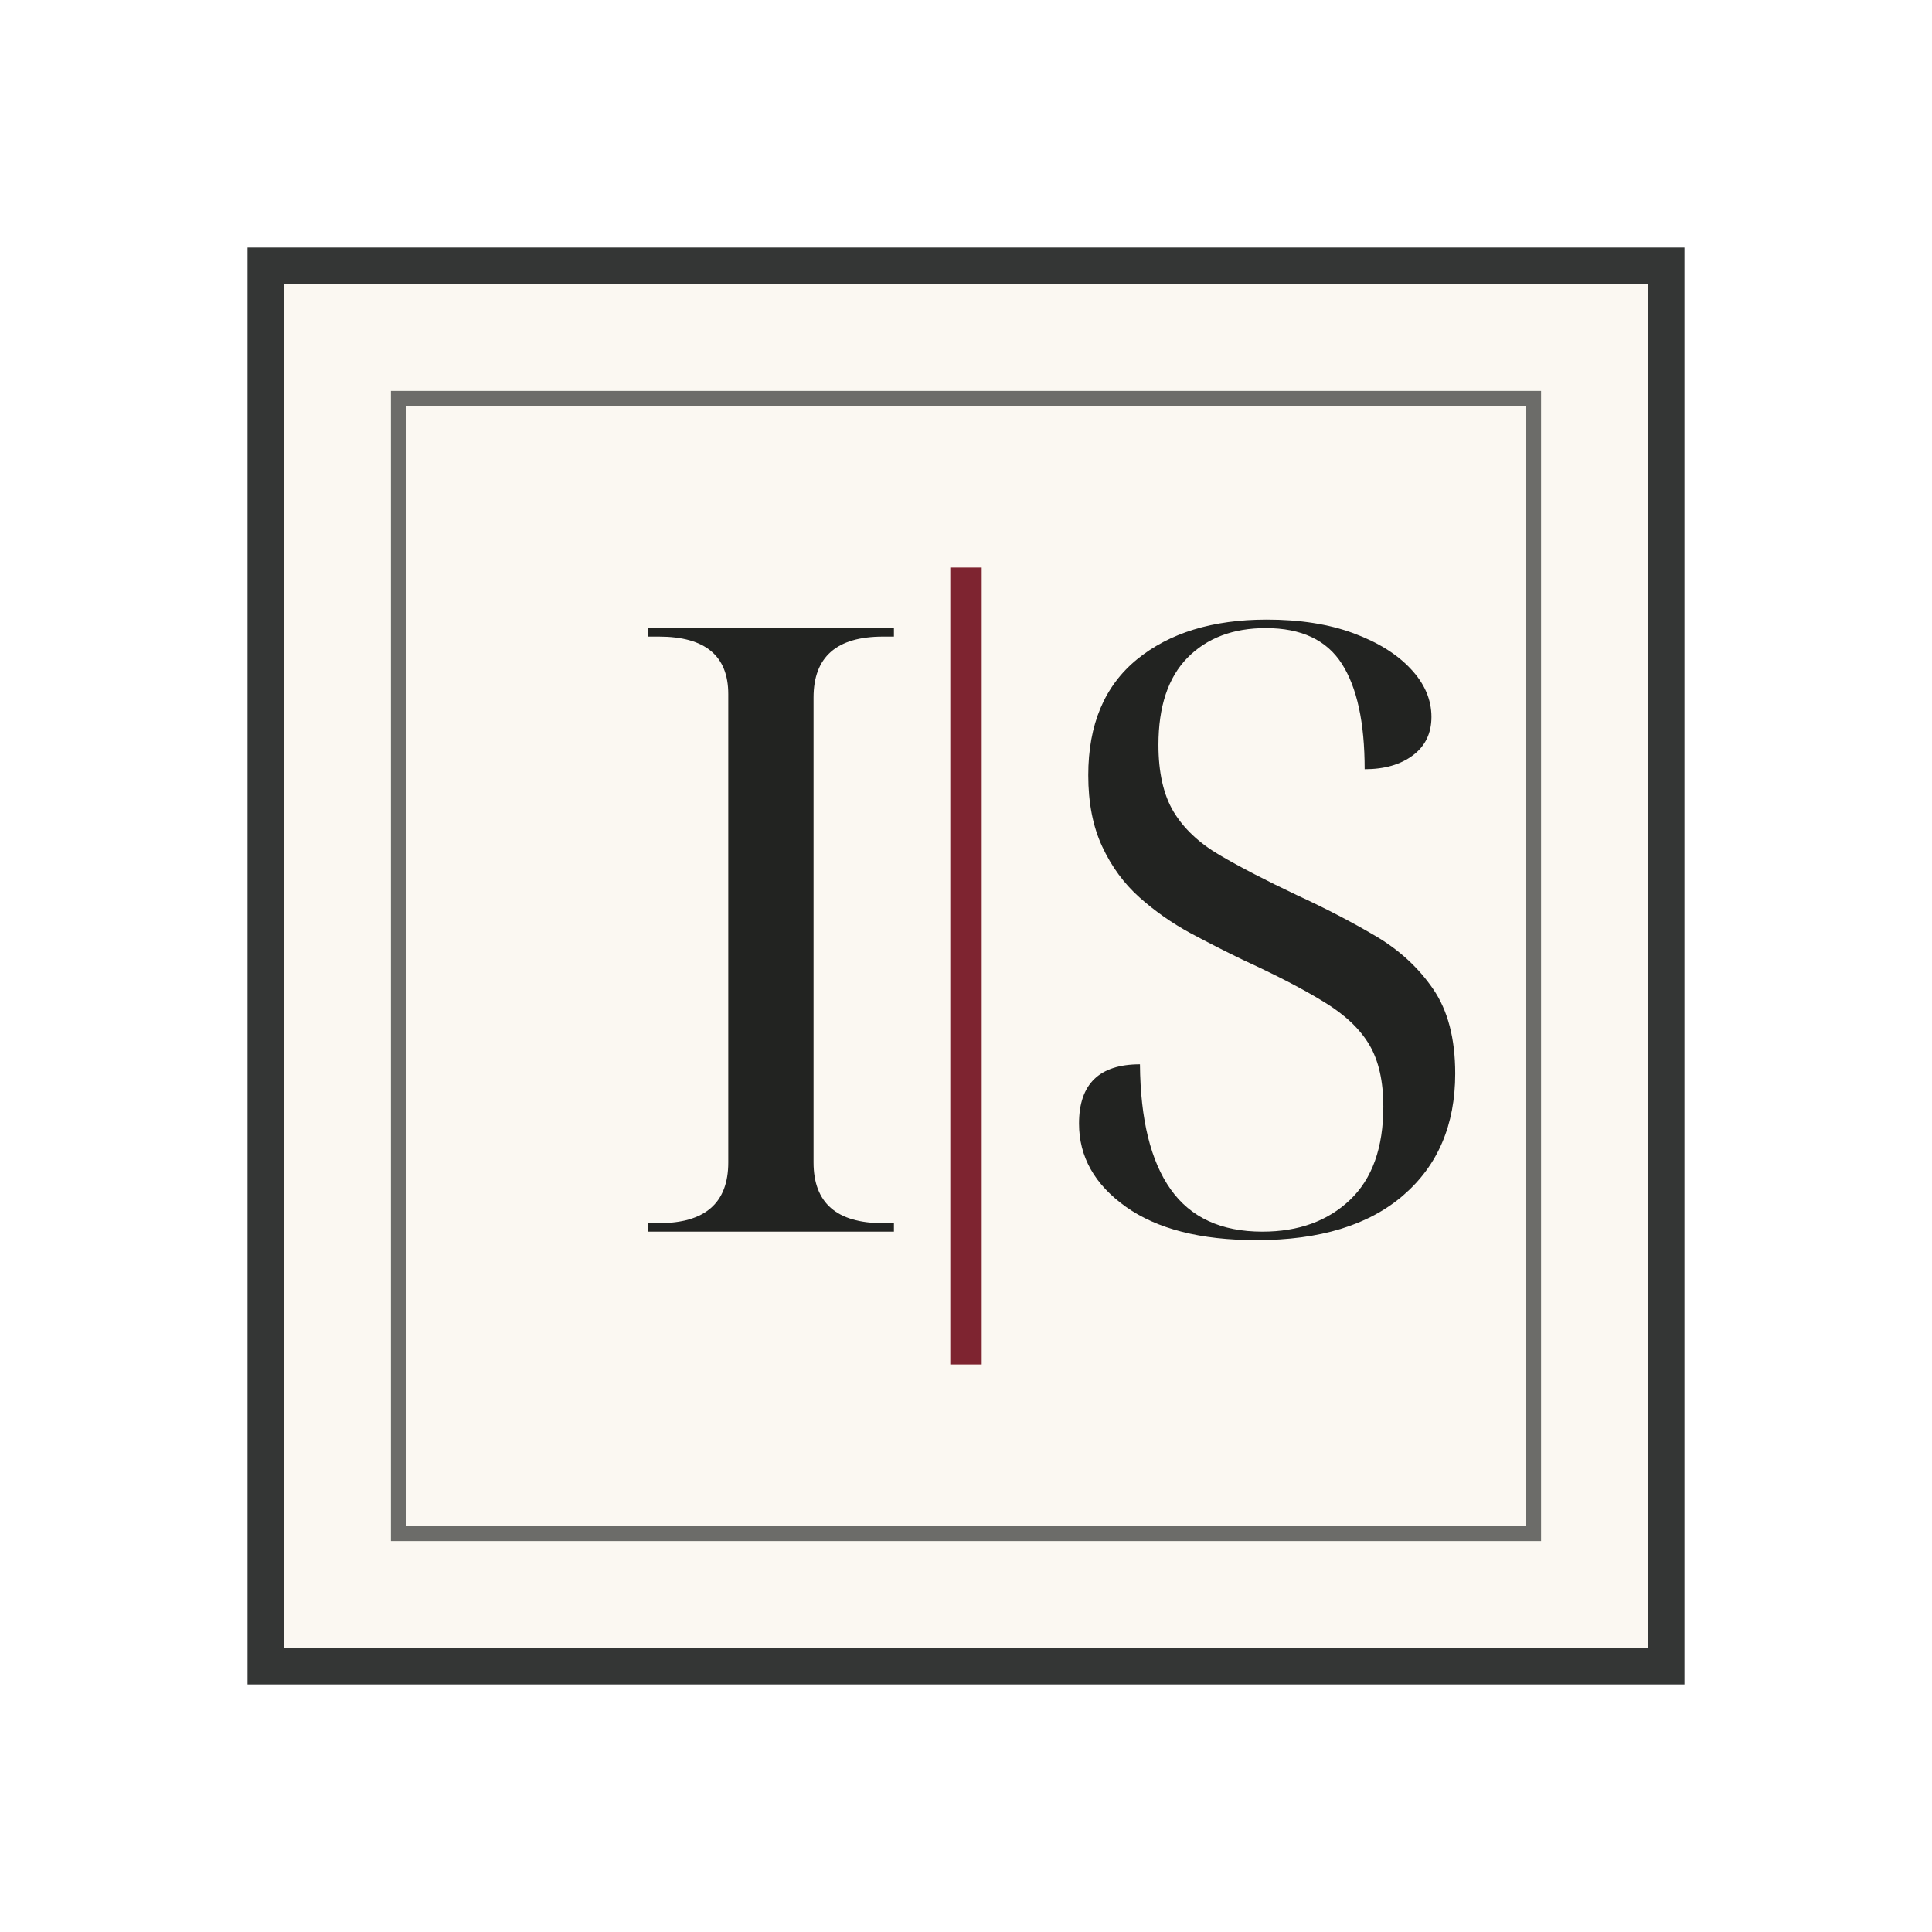
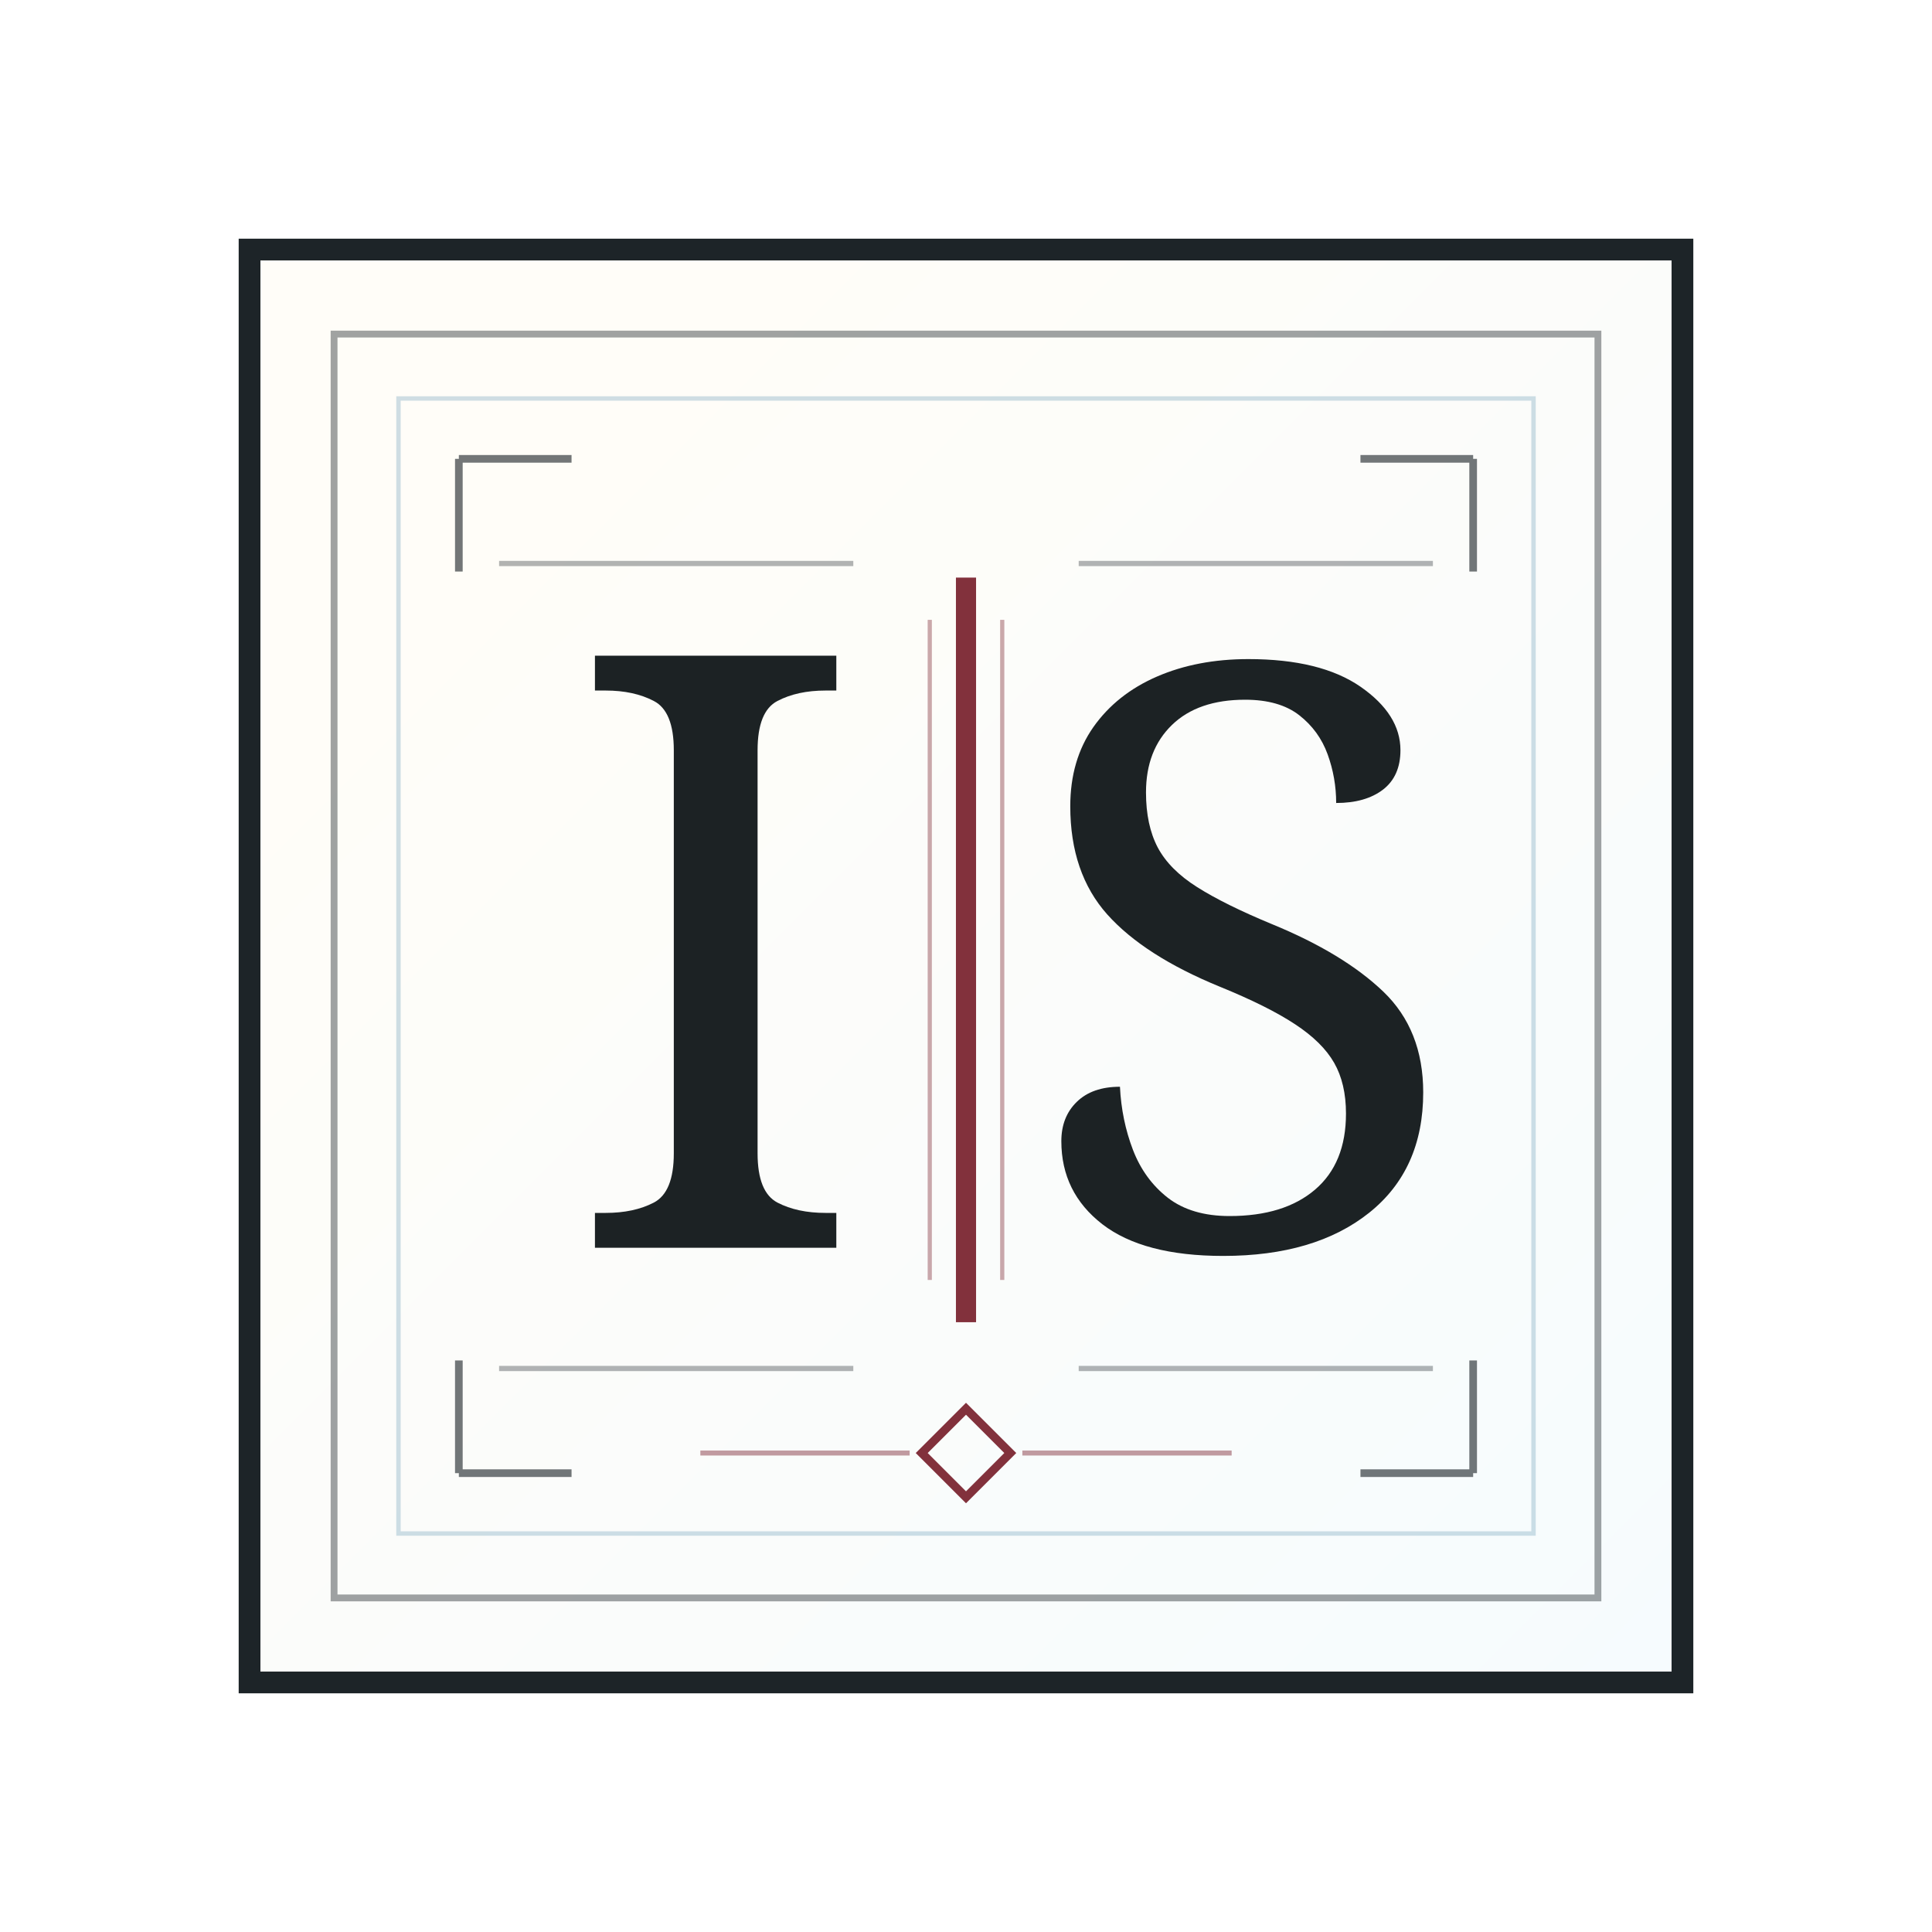
<svg xmlns="http://www.w3.org/2000/svg" width="240" height="240" viewBox="0 0 240 240" role="img" aria-label="IS monogram">
  <defs>
-     <style>.mono{font-family:'EB Garamond','Noto Serif Display',Georgia,serif;font-weight:400;letter-spacing:-.03em}</style>
+     <style>
+       .serif { font-family: 'EB Garamond', 'Cormorant Garamond', Georgia, serif; font-weight: 400; letter-spacing: -0.055em; }
+     </style>
+     <linearGradient id="paper" x1="31" x2="209" y1="31" y2="209" gradientUnits="userSpaceOnUse">
+       <stop offset="0" stop-color="#fffdf8" />
+       <stop offset="1" stop-color="#f4fbff" />
+     </linearGradient>
  </defs>
  <rect width="240" height="240" fill="transparent" />
-   <g transform="translate(30,30) scale(1.5)">
-     <rect x="2" y="2" width="116" height="116" fill="#FBF8F2" stroke="#343635" stroke-width="3" />
-     <rect x="13" y="13" width="94" height="94" fill="none" stroke="#343635" stroke-width="1.25" opacity=".72" />
-     <line x1="60" y1="27" x2="60" y2="93" stroke="#7E2430" stroke-width="2.6" />
-     <text class="mono" x="31" y="82" font-size="70" fill="#222321">I</text>
-     <text class="mono" x="66" y="82" font-size="70" fill="#222321">S</text>
+   <g transform="translate(31 31)">
+     <rect x="0" y="0" width="178" height="178" fill="url(#paper)" stroke="#1d2428" stroke-width="2.7" />
+     <rect x="10.5" y="10.5" width="157" height="157" fill="none" stroke="#1d2428" stroke-width=".85" opacity=".42" />
+     <rect x="18.5" y="18.5" width="141" height="141" fill="none" stroke="#266f98" stroke-width=".55" opacity=".22" />
+     <path d="M31 39H75M103 39H147M31 139H75M103 139H147" fill="none" stroke="#1d2428" stroke-width=".65" opacity=".34" />
+     <path d="M26 26h14M26 26v14M152 26h-14M152 26v14M26 152h14M26 152v-14M152 152h-14M152 152v-14" fill="none" stroke="#1d2428" stroke-width=".95" opacity=".62" />
+     <line x1="89" y1="42" x2="89" y2="132" stroke="#82313C" stroke-width="2.5" stroke-linecap="square" />
+     <line x1="84.5" y1="46" x2="84.5" y2="128" stroke="#82313C" stroke-width=".52" opacity=".42" />
+     <line x1="93.5" y1="46" x2="93.5" y2="128" stroke="#82313C" stroke-width=".52" opacity=".42" />
+     <path d="M89 144 l5.5 5.5 l-5.5 5.5 l-5.5 -5.5 z" fill="none" stroke="#82313C" stroke-width="1.05" />
+     <path d="M82 149.5H56M96 149.5h26" fill="none" stroke="#82313C" stroke-width=".62" opacity=".48" />
+     <text class="serif" x="39" y="124" font-size="103" fill="#1c2224">I</text>
+     <text class="serif" x="96" y="124" font-size="101" fill="#1c2224">S</text>
  </g>
</svg>
